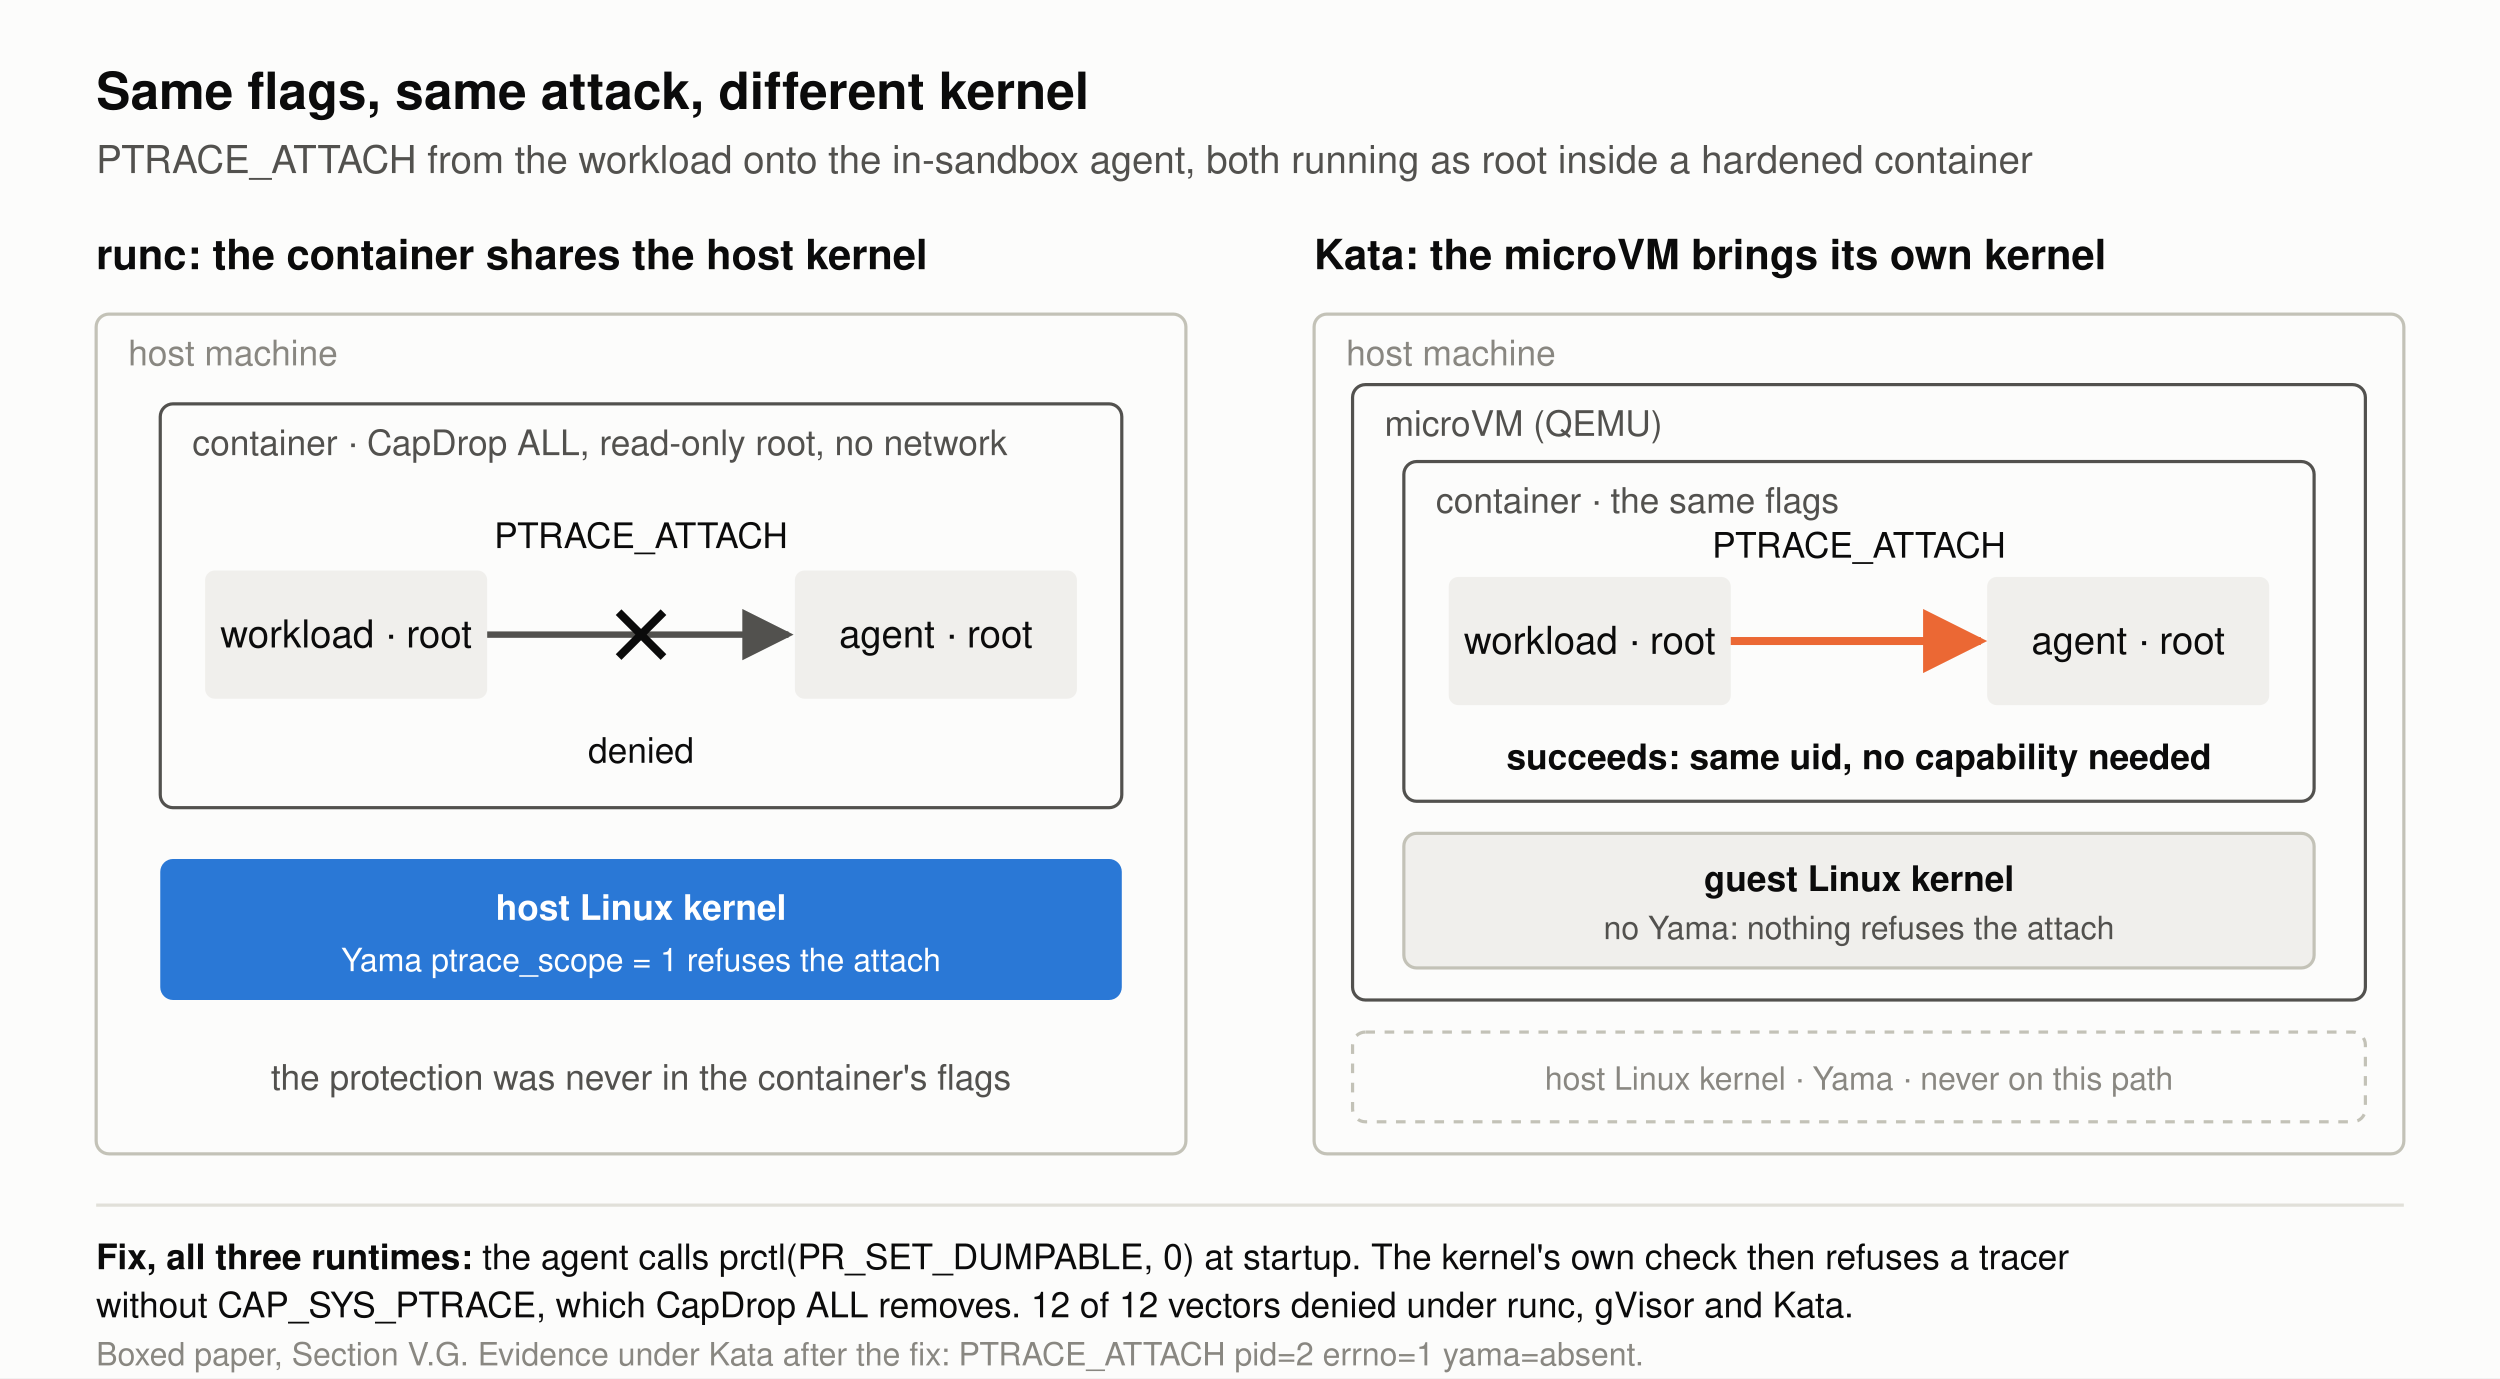
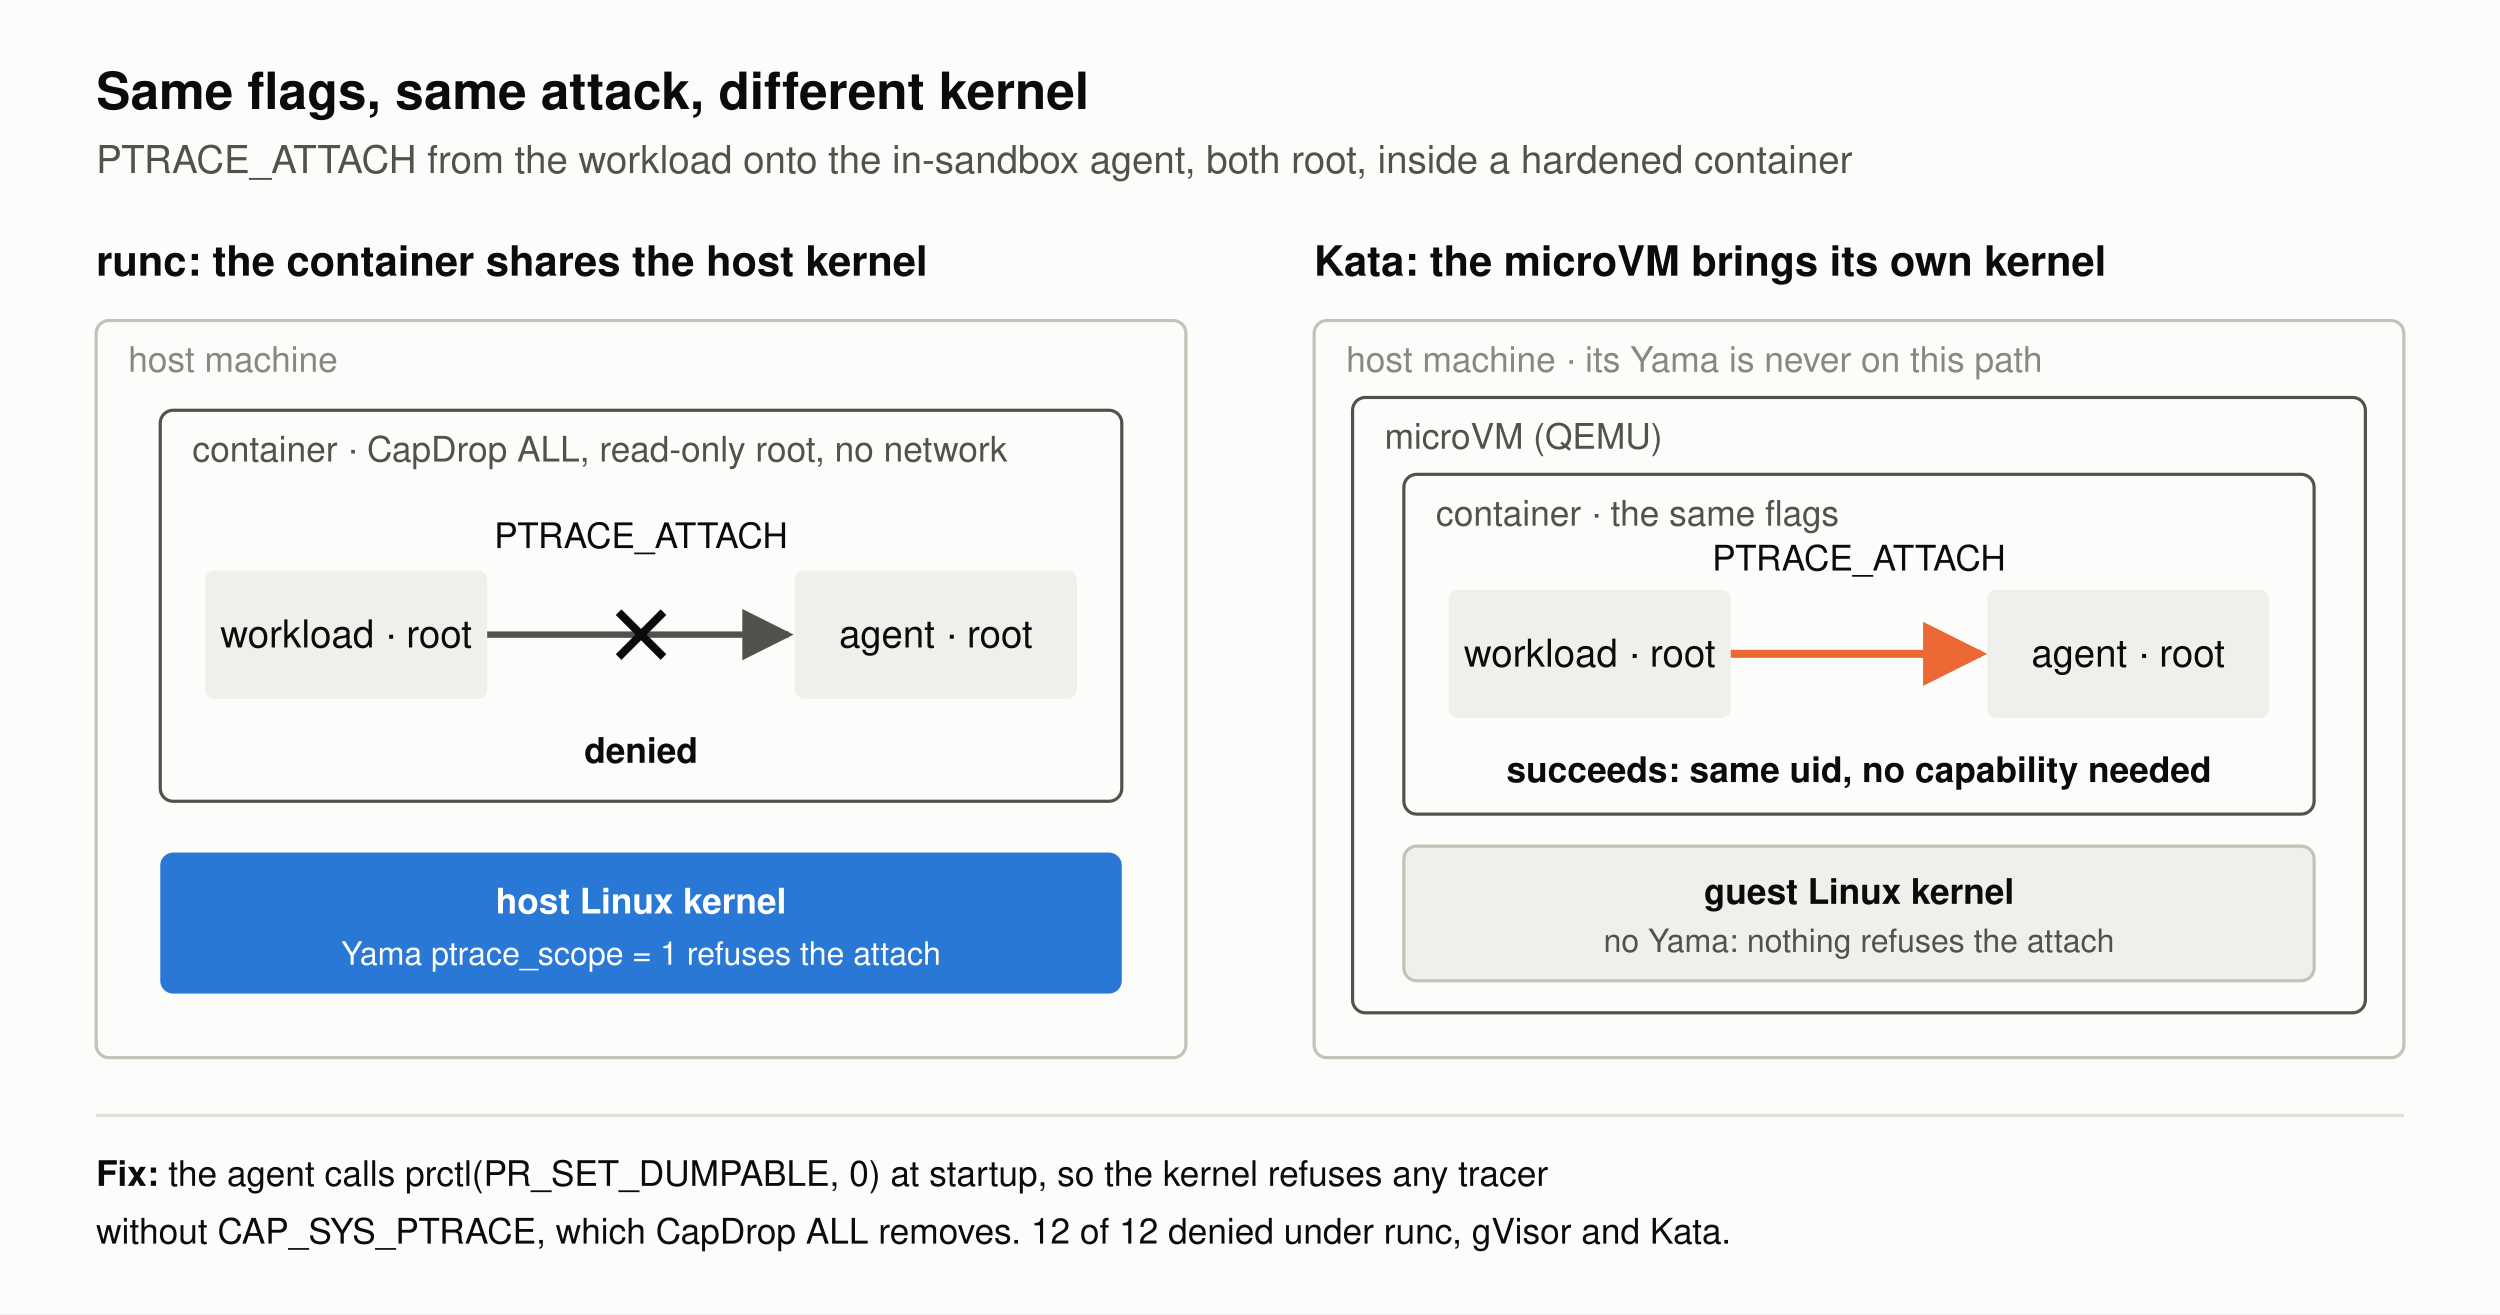
- <svg xmlns="http://www.w3.org/2000/svg" width="780" height="430" viewBox="0 0 780 430" role="img" aria-label="Under runc the container shares the host kernel, whose Yama policy refuses a ptrace attach from the workload to the agent. Under Kata the microVM's guest kernel has no Yama, and the same attach succeeds. A one-line fix in the agent closes it under all three runtimes.">
+ <svg xmlns="http://www.w3.org/2000/svg" width="780" height="410" viewBox="0 0 780 410" role="img" aria-label="Under runc the container shares the host kernel, whose Yama policy refuses a ptrace attach from the workload to the agent. Under Kata the microVM's guest kernel has no Yama, and the same attach succeeds. A one-line fix in the agent closes it under all three runtimes.">
  <defs>
    <marker id="head-ink" viewBox="0 0 10 10" refX="9" refY="5" markerWidth="8" markerHeight="8" orient="auto-start-reverse">
      <path d="M0,0 L10,5 L0,10 Z" fill="#52514e" />
    </marker>
    <marker id="head-orange" viewBox="0 0 10 10" refX="9" refY="5" markerWidth="8" markerHeight="8" orient="auto-start-reverse">
      <path d="M0,0 L10,5 L0,10 Z" fill="#eb6834" />
    </marker>
  </defs>
-   <rect width="780" height="430" fill="#fcfcfb" />
+   <rect width="780" height="410" fill="#fcfcfb" />
  <text x="30" y="34" font-family="Helvetica, Arial, sans-serif" font-size="16" font-weight="600" fill="#0b0b0b">Same flags, same attack, different kernel</text>
-   <text x="30" y="54" font-family="Helvetica, Arial, sans-serif" font-size="12" fill="#52514e">PTRACE_ATTACH from the workload onto the in-sandbox agent, both running as root inside a hardened container</text>
-   <text x="30" y="84" font-family="Helvetica, Arial, sans-serif" font-size="13" font-weight="600" fill="#0b0b0b">runc: the container shares the host kernel</text>
-   <rect x="30" y="98" width="340" height="262" rx="4" fill="none" stroke="#c3c2b7" stroke-width="1" />
-   <text x="40" y="114" font-family="Helvetica, Arial, sans-serif" font-size="11" fill="#898781">host machine</text>
-   <rect x="50" y="126" width="300" height="126" rx="4" fill="none" stroke="#52514e" stroke-width="1" />
-   <text x="60" y="142" font-family="Helvetica, Arial, sans-serif" font-size="11" fill="#52514e">container · CapDrop ALL, read-only root, no network</text>
+   <text x="30" y="54" font-family="Helvetica, Arial, sans-serif" font-size="12" fill="#52514e">PTRACE_ATTACH from the workload onto the in-sandbox agent, both root, inside a hardened container</text>
+   <text x="30" y="86" font-family="Helvetica, Arial, sans-serif" font-size="13" font-weight="600" fill="#0b0b0b">runc: the container shares the host kernel</text>
+   <rect x="30" y="100" width="340" height="230" rx="4" fill="none" stroke="#c3c2b7" stroke-width="1" />
+   <text x="40" y="116" font-family="Helvetica, Arial, sans-serif" font-size="11" fill="#898781">host machine</text>
+   <rect x="50" y="128" width="300" height="122" rx="4" fill="none" stroke="#52514e" stroke-width="1" />
+   <text x="60" y="144" font-family="Helvetica, Arial, sans-serif" font-size="11" fill="#52514e">container · CapDrop ALL, read-only root, no network</text>
  <rect x="64" y="178" width="88" height="40" rx="3" fill="#f0efec" />
  <text x="108" y="202" font-family="Helvetica, Arial, sans-serif" font-size="12" fill="#0b0b0b" text-anchor="middle">workload · root</text>
  <rect x="248" y="178" width="88" height="40" rx="3" fill="#f0efec" />
  <text x="292" y="202" font-family="Helvetica, Arial, sans-serif" font-size="12" fill="#0b0b0b" text-anchor="middle">agent · root</text>
  <text x="200" y="171" font-family="Helvetica, Arial, sans-serif" font-size="11" fill="#0b0b0b" text-anchor="middle">PTRACE_ATTACH</text>
  <line x1="152" y1="198" x2="246" y2="198" stroke="#52514e" stroke-width="2" marker-end="url(#head-ink)" />
  <line x1="193" y1="191" x2="207" y2="205" stroke="#0b0b0b" stroke-width="2.5" />
  <line x1="207" y1="191" x2="193" y2="205" stroke="#0b0b0b" stroke-width="2.5" />
-   <text x="200" y="238" font-family="Helvetica, Arial, sans-serif" font-size="11" fill="#0b0b0b" text-anchor="middle">denied</text>
-   <rect x="50" y="268" width="300" height="44" rx="4" fill="#2a78d6" />
-   <text x="200" y="287" font-family="Helvetica, Arial, sans-serif" font-size="11" font-weight="600" fill="#ffffff" text-anchor="middle">host Linux kernel</text>
-   <text x="200" y="303" font-family="Helvetica, Arial, sans-serif" font-size="10" fill="#ffffff" text-anchor="middle">Yama ptrace_scope = 1 refuses the attach</text>
-   <text x="200" y="340" font-family="Helvetica, Arial, sans-serif" font-size="11" fill="#52514e" text-anchor="middle">the protection was never in the container's flags</text>
-   <text x="410" y="84" font-family="Helvetica, Arial, sans-serif" font-size="13" font-weight="600" fill="#0b0b0b">Kata: the microVM brings its own kernel</text>
-   <rect x="410" y="98" width="340" height="262" rx="4" fill="none" stroke="#c3c2b7" stroke-width="1" />
-   <text x="420" y="114" font-family="Helvetica, Arial, sans-serif" font-size="11" fill="#898781">host machine</text>
-   <rect x="422" y="120" width="316" height="192" rx="4" fill="none" stroke="#52514e" stroke-width="1" />
-   <text x="432" y="136" font-family="Helvetica, Arial, sans-serif" font-size="11" fill="#52514e">microVM (QEMU)</text>
-   <rect x="438" y="144" width="284" height="106" rx="4" fill="none" stroke="#52514e" stroke-width="1" />
-   <text x="448" y="160" font-family="Helvetica, Arial, sans-serif" font-size="11" fill="#52514e">container · the same flags</text>
-   <rect x="452" y="180" width="88" height="40" rx="3" fill="#f0efec" />
-   <text x="496" y="204" font-family="Helvetica, Arial, sans-serif" font-size="12" fill="#0b0b0b" text-anchor="middle">workload · root</text>
-   <rect x="620" y="180" width="88" height="40" rx="3" fill="#f0efec" />
-   <text x="664" y="204" font-family="Helvetica, Arial, sans-serif" font-size="12" fill="#0b0b0b" text-anchor="middle">agent · root</text>
-   <text x="580" y="174" font-family="Helvetica, Arial, sans-serif" font-size="11" fill="#0b0b0b" text-anchor="middle">PTRACE_ATTACH</text>
-   <line x1="540" y1="200" x2="618" y2="200" stroke="#eb6834" stroke-width="2.5" marker-end="url(#head-orange)" />
-   <text x="580" y="240" font-family="Helvetica, Arial, sans-serif" font-size="11" font-weight="600" fill="#0b0b0b" text-anchor="middle">succeeds: same uid, no capability needed</text>
-   <rect x="438" y="260" width="284" height="42" rx="4" fill="#f0efec" stroke="#c3c2b7" stroke-width="1" />
-   <text x="580" y="278" font-family="Helvetica, Arial, sans-serif" font-size="11" font-weight="600" fill="#0b0b0b" text-anchor="middle">guest Linux kernel</text>
-   <text x="580" y="293" font-family="Helvetica, Arial, sans-serif" font-size="10" fill="#52514e" text-anchor="middle">no Yama: nothing refuses the attach</text>
-   <rect x="422" y="322" width="316" height="28" rx="4" fill="none" stroke="#c3c2b7" stroke-width="1" stroke-dasharray="3,3" />
-   <text x="580" y="340" font-family="Helvetica, Arial, sans-serif" font-size="10" fill="#898781" text-anchor="middle">host Linux kernel · Yama · never on this path</text>
-   <line x1="30" y1="376" x2="750" y2="376" stroke="#e1e0d9" stroke-width="1" />
-   <text x="30" y="396" font-family="Helvetica, Arial, sans-serif" font-size="11" fill="#0b0b0b">
-     <tspan font-weight="600">Fix, all three runtimes:</tspan> the agent calls prctl(PR_SET_DUMPABLE, 0) at startup. The kernel's own check then refuses a tracer</text>
-   <text x="30" y="411" font-family="Helvetica, Arial, sans-serif" font-size="11" fill="#0b0b0b">without CAP_SYS_PTRACE, which CapDrop ALL removes. 12 of 12 vectors denied under runc, gVisor and Kata.</text>
-   <text x="30" y="426" font-family="Helvetica, Arial, sans-serif" font-size="10" fill="#898781">Boxed paper, Section V.G. Evidence under Kata after the fix: PTRACE_ATTACH pid=2 errno=1 yama=absent.</text>
+   <text x="200" y="238" font-family="Helvetica, Arial, sans-serif" font-size="11" font-weight="600" fill="#0b0b0b" text-anchor="middle">denied</text>
+   <rect x="50" y="266" width="300" height="44" rx="4" fill="#2a78d6" />
+   <text x="200" y="285" font-family="Helvetica, Arial, sans-serif" font-size="11" font-weight="600" fill="#ffffff" text-anchor="middle">host Linux kernel</text>
+   <text x="200" y="301" font-family="Helvetica, Arial, sans-serif" font-size="10" fill="#ffffff" text-anchor="middle">Yama ptrace_scope = 1 refuses the attach</text>
+   <text x="410" y="86" font-family="Helvetica, Arial, sans-serif" font-size="13" font-weight="600" fill="#0b0b0b">Kata: the microVM brings its own kernel</text>
+   <rect x="410" y="100" width="340" height="230" rx="4" fill="none" stroke="#c3c2b7" stroke-width="1" />
+   <text x="420" y="116" font-family="Helvetica, Arial, sans-serif" font-size="11" fill="#898781">host machine · its Yama is never on this path</text>
+   <rect x="422" y="124" width="316" height="192" rx="4" fill="none" stroke="#52514e" stroke-width="1" />
+   <text x="432" y="140" font-family="Helvetica, Arial, sans-serif" font-size="11" fill="#52514e">microVM (QEMU)</text>
+   <rect x="438" y="148" width="284" height="106" rx="4" fill="none" stroke="#52514e" stroke-width="1" />
+   <text x="448" y="164" font-family="Helvetica, Arial, sans-serif" font-size="11" fill="#52514e">container · the same flags</text>
+   <rect x="452" y="184" width="88" height="40" rx="3" fill="#f0efec" />
+   <text x="496" y="208" font-family="Helvetica, Arial, sans-serif" font-size="12" fill="#0b0b0b" text-anchor="middle">workload · root</text>
+   <rect x="620" y="184" width="88" height="40" rx="3" fill="#f0efec" />
+   <text x="664" y="208" font-family="Helvetica, Arial, sans-serif" font-size="12" fill="#0b0b0b" text-anchor="middle">agent · root</text>
+   <text x="580" y="178" font-family="Helvetica, Arial, sans-serif" font-size="11" fill="#0b0b0b" text-anchor="middle">PTRACE_ATTACH</text>
+   <line x1="540" y1="204" x2="618" y2="204" stroke="#eb6834" stroke-width="2.5" marker-end="url(#head-orange)" />
+   <text x="580" y="244" font-family="Helvetica, Arial, sans-serif" font-size="11" font-weight="600" fill="#0b0b0b" text-anchor="middle">succeeds: same uid, no capability needed</text>
+   <rect x="438" y="264" width="284" height="42" rx="4" fill="#f0efec" stroke="#c3c2b7" stroke-width="1" />
+   <text x="580" y="282" font-family="Helvetica, Arial, sans-serif" font-size="11" font-weight="600" fill="#0b0b0b" text-anchor="middle">guest Linux kernel</text>
+   <text x="580" y="297" font-family="Helvetica, Arial, sans-serif" font-size="10" fill="#52514e" text-anchor="middle">no Yama: nothing refuses the attach</text>
+   <line x1="30" y1="348" x2="750" y2="348" stroke="#e1e0d9" stroke-width="1" />
+   <text x="30" y="370" font-family="Helvetica, Arial, sans-serif" font-size="11" fill="#0b0b0b">
+     <tspan font-weight="600">Fix:</tspan> the agent calls prctl(PR_SET_DUMPABLE, 0) at startup, so the kernel refuses any tracer</text>
+   <text x="30" y="388" font-family="Helvetica, Arial, sans-serif" font-size="11" fill="#0b0b0b">without CAP_SYS_PTRACE, which CapDrop ALL removes. 12 of 12 denied under runc, gVisor and Kata.</text>
</svg>
